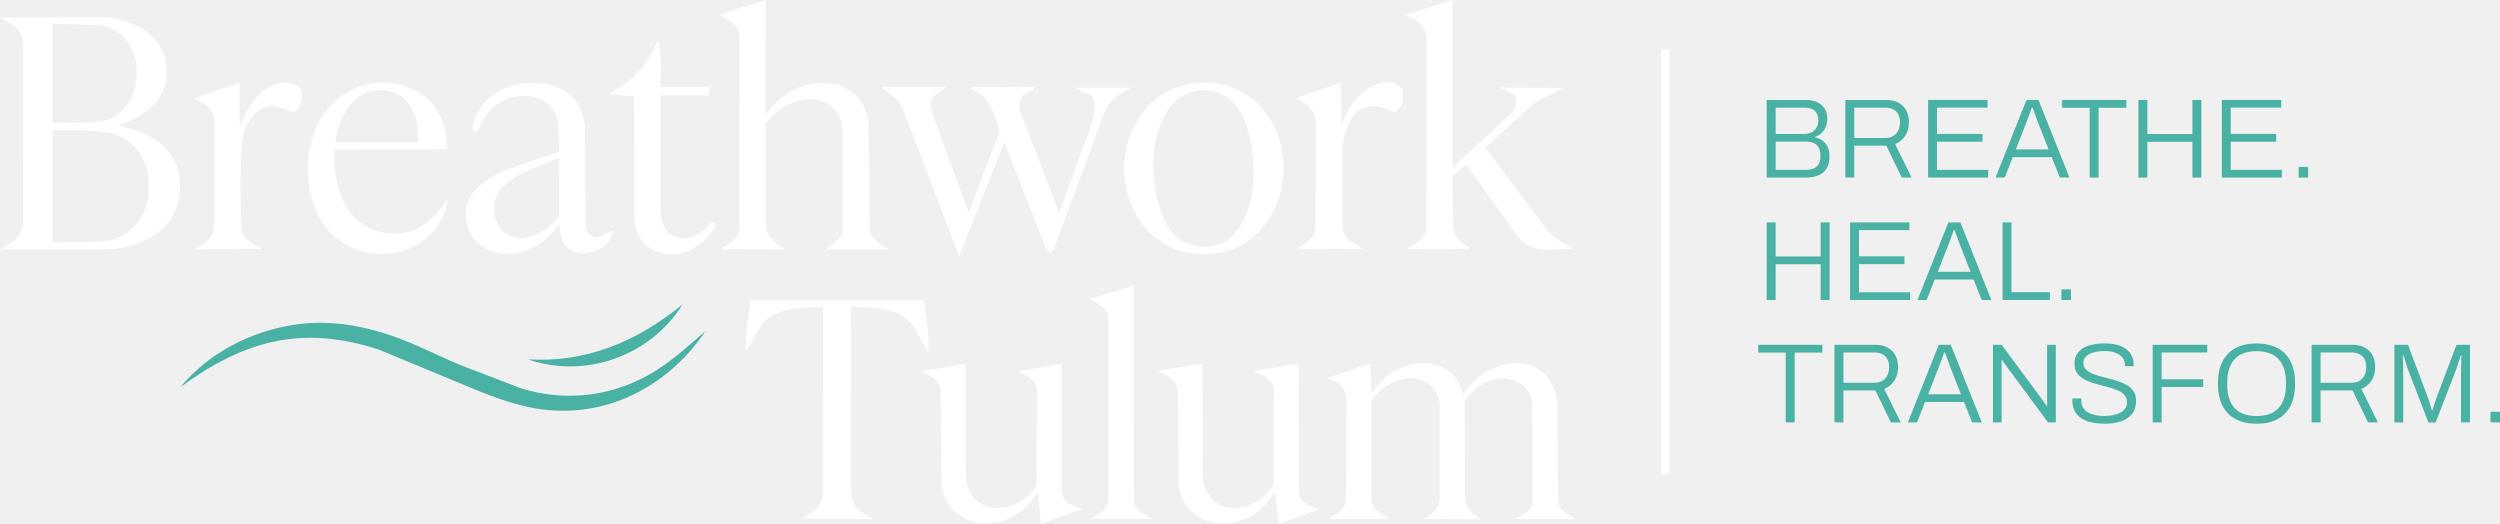
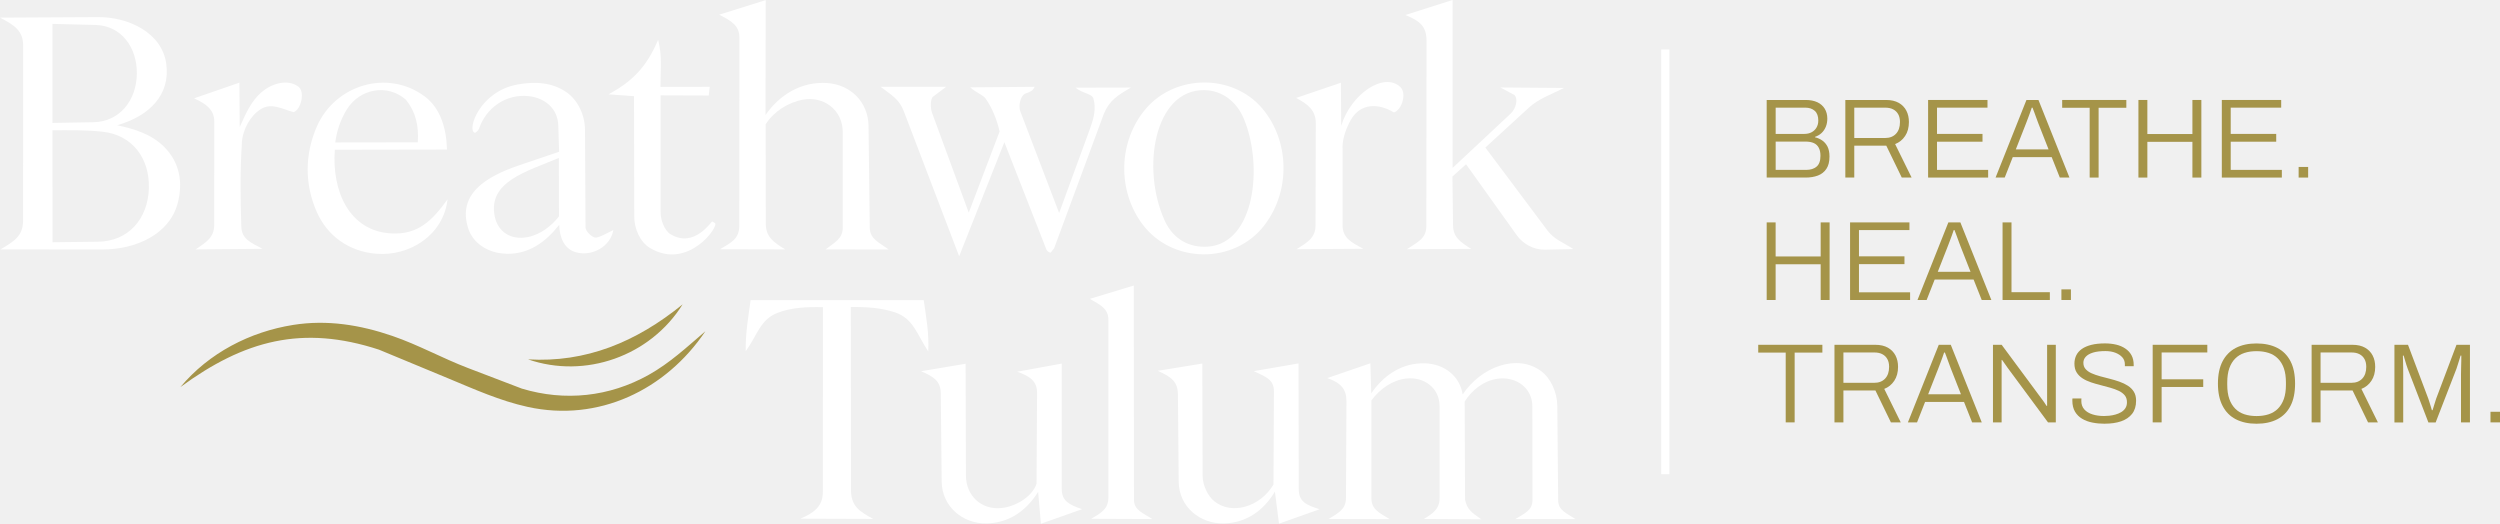
<svg xmlns="http://www.w3.org/2000/svg" id="Layer_2" data-name="Layer 2" viewBox="0 0 612.18 128.25">
  <defs>
    <style>
      .cls-1 {
-         fill: #49b2a5;
+         fill: #a59449;
      }

      .cls-2 {
        fill: #fff;
      }
    </style>
  </defs>
  <g id="Layer_1-2" data-name="Layer 1">
    <g>
-       <path class="cls-1" d="M432.61,43.48v-19h9.56c1.11,0,2.05.19,2.84.55.78.37,1.39.9,1.81,1.58.42.68.64,1.5.64,2.44,0,.72-.12,1.38-.37,1.99s-.6,1.12-1.05,1.54c-.45.42-.98.72-1.59.93v.11c.65.15,1.24.41,1.77.78.54.37.96.87,1.29,1.51.32.64.48,1.45.48,2.42,0,1.26-.25,2.26-.76,3.02s-1.2,1.3-2.06,1.63c-.87.33-1.87.5-2.99.5h-9.56ZM434.8,32.79h7.04c.66,0,1.25-.13,1.76-.4s.91-.65,1.21-1.15c.29-.5.44-1.07.44-1.72,0-1.07-.29-1.87-.87-2.38-.58-.52-1.35-.78-2.31-.78h-7.26v6.43ZM434.8,41.6h7.51c1.03,0,1.87-.26,2.51-.79s.96-1.42.96-2.67c0-.79-.14-1.45-.42-1.97-.28-.52-.68-.9-1.22-1.14-.54-.24-1.21-.36-2.02-.36h-7.31v6.93Z" />
-       <path class="cls-1" d="M451.87,43.48v-19h9.97c1.26,0,2.29.24,3.12.71.82.47,1.44,1.11,1.86,1.92.42.81.62,1.74.62,2.77,0,1.35-.31,2.49-.93,3.42s-1.44,1.59-2.45,1.98l4.04,8.2h-2.41l-3.79-7.81h-7.84v7.81h-2.19ZM454.06,33.79h7.56c1.13,0,2.01-.35,2.66-1.04.65-.69.97-1.65.97-2.87,0-.74-.14-1.37-.42-1.88-.28-.52-.68-.92-1.22-1.21-.54-.29-1.2-.43-1.99-.43h-7.56v7.42Z" />
-       <path class="cls-1" d="M472.14,43.48v-19h14.54v1.88h-12.36v6.43h11.14v1.91h-11.14v6.9h12.52v1.88h-14.71Z" />
-       <path class="cls-1" d="M488.66,43.48l7.56-19h2.94l7.59,19h-2.36l-1.99-5.01h-9.53l-1.97,5.01h-2.24ZM493.61,36.59h8.03l-2.49-6.34c-.06-.15-.14-.37-.25-.67-.11-.29-.24-.63-.37-1.01-.14-.38-.28-.76-.42-1.15s-.27-.74-.4-1.05h-.19c-.11.35-.25.77-.43,1.25-.18.48-.35.96-.53,1.43-.18.47-.33.87-.46,1.21l-2.49,6.34Z" />
-       <path class="cls-1" d="M511.7,43.48v-17.09h-6.73v-1.91h15.71v1.91h-6.79v17.09h-2.19Z" />
-       <path class="cls-1" d="M523.64,43.48v-19h2.19v8.34h11.03v-8.34h2.19v19h-2.19v-8.75h-11.03v8.75h-2.19Z" />
-       <path class="cls-1" d="M544.06,43.48v-19h14.54v1.88h-12.36v6.43h11.14v1.91h-11.14v6.9h12.52v1.88h-14.71Z" />
-       <path class="cls-1" d="M562.87,43.48v-2.6h2.33v2.6h-2.33Z" />
-       <path class="cls-1" d="M432.61,73.46v-19h2.19v8.34h11.03v-8.34h2.19v19h-2.19v-8.75h-11.03v8.75h-2.19Z" />
-       <path class="cls-1" d="M453.03,73.46v-19h14.54v1.88h-12.36v6.43h11.14v1.91h-11.14v6.9h12.52v1.88h-14.71Z" />
-       <path class="cls-1" d="M469.54,73.46l7.56-19h2.94l7.59,19h-2.36l-1.99-5.01h-9.53l-1.97,5.01h-2.24ZM474.5,66.56h8.03l-2.49-6.34c-.06-.15-.14-.37-.25-.67-.11-.29-.24-.63-.37-1.01-.14-.38-.28-.76-.42-1.15s-.27-.74-.4-1.05h-.19c-.11.35-.25.77-.43,1.25-.18.48-.35.96-.53,1.43-.18.47-.33.87-.46,1.21l-2.49,6.34Z" />
-       <path class="cls-1" d="M490.37,73.46v-19h2.19v17.09h9.39v1.91h-11.58Z" />
-       <path class="cls-1" d="M504.78,73.46v-2.6h2.33v2.6h-2.33Z" />
-       <path class="cls-1" d="M437.27,103.43v-17.09h-6.73v-1.91h15.71v1.91h-6.79v17.09h-2.19Z" />
-       <path class="cls-1" d="M449.21,103.43v-19h9.97c1.26,0,2.29.24,3.12.71.82.47,1.44,1.11,1.86,1.92.42.81.62,1.74.62,2.77,0,1.35-.31,2.49-.93,3.42s-1.44,1.59-2.45,1.98l4.04,8.2h-2.41l-3.79-7.81h-7.84v7.81h-2.19ZM451.4,93.74h7.56c1.13,0,2.01-.35,2.66-1.04.65-.69.97-1.65.97-2.87,0-.74-.14-1.37-.42-1.88-.28-.52-.68-.92-1.22-1.21-.54-.29-1.2-.43-1.99-.43h-7.56v7.42Z" />
-       <path class="cls-1" d="M467.19,103.43l7.56-19h2.94l7.59,19h-2.36l-1.99-5.01h-9.53l-1.97,5.01h-2.24ZM472.15,96.54h8.03l-2.49-6.34c-.06-.15-.14-.37-.25-.67-.11-.29-.24-.63-.37-1.01-.14-.38-.28-.76-.42-1.15s-.27-.74-.4-1.05h-.19c-.11.35-.25.77-.43,1.25-.18.48-.35.96-.53,1.43-.18.47-.33.87-.46,1.21l-2.49,6.34Z" />
-       <path class="cls-1" d="M488.02,103.43v-19h2.13l9.72,13.13c.11.13.25.3.4.53.16.22.31.45.47.68.16.23.29.44.4.62h.14v-14.96h2.13v19h-1.91l-9.92-13.41c-.13-.18-.33-.47-.61-.87-.28-.4-.52-.73-.72-1.01h-.11v15.29h-2.13Z" />
-       <path class="cls-1" d="M515.36,103.76c-1.02,0-2-.09-2.96-.28-.96-.18-1.81-.5-2.55-.94s-1.32-1.02-1.75-1.75c-.42-.72-.64-1.62-.64-2.69v-.26c0-.08,0-.17.03-.26h2.19c0,.07,0,.18-.01.3,0,.13-.01.24-.01.33,0,.81.24,1.49.73,2.04s1.15.95,2,1.22c.84.27,1.79.4,2.84.4.35,0,.77-.02,1.26-.07s.99-.14,1.5-.28c.51-.14.97-.33,1.4-.58s.77-.57,1.04-.97c.27-.4.4-.89.4-1.48,0-.68-.18-1.25-.55-1.69s-.85-.81-1.45-1.09c-.6-.29-1.29-.54-2.06-.76-.78-.22-1.57-.43-2.38-.64-.81-.2-1.6-.43-2.37-.69-.77-.26-1.46-.58-2.06-.97s-1.09-.87-1.45-1.45-.54-1.3-.54-2.15c0-.74.15-1.41.44-2.02.29-.61.75-1.13,1.36-1.57.61-.43,1.38-.77,2.33-1.01.94-.24,2.06-.36,3.35-.36.98,0,1.89.1,2.74.3s1.6.52,2.24.96c.65.43,1.15.98,1.51,1.63.36.66.54,1.45.54,2.37v.33h-2.16v-.47c0-.68-.21-1.26-.64-1.73s-.99-.84-1.7-1.11c-.71-.27-1.52-.4-2.42-.4-1.24,0-2.25.12-3.05.37s-1.38.59-1.77,1.02c-.39.43-.58.92-.58,1.46,0,.63.18,1.15.55,1.56.37.42.86.76,1.47,1.03.61.27,1.3.51,2.06.72.77.21,1.56.42,2.37.62s1.6.44,2.37.71c.77.27,1.46.6,2.08,1,.62.4,1.11.89,1.47,1.48.36.59.54,1.32.54,2.19,0,1.31-.33,2.38-.98,3.21-.66.83-1.56,1.44-2.7,1.83-1.15.39-2.47.58-3.99.58Z" />
-       <path class="cls-1" d="M527.13,103.43v-19h13.38v1.88h-11.19v6.57h10.19v1.88h-10.19v8.67h-2.19Z" />
-       <path class="cls-1" d="M552.56,103.76c-1.96,0-3.64-.36-5.06-1.09s-2.5-1.82-3.25-3.28c-.76-1.46-1.14-3.28-1.14-5.46s.38-4.02,1.14-5.47c.76-1.45,1.84-2.54,3.25-3.27,1.41-.73,3.1-1.09,5.06-1.09s3.67.37,5.08,1.09c1.41.73,2.49,1.82,3.24,3.27s1.12,3.27,1.12,5.47-.37,4-1.12,5.46c-.75,1.46-1.83,2.55-3.24,3.28-1.41.73-3.11,1.09-5.08,1.09ZM552.56,101.88c1.09,0,2.08-.14,2.96-.43s1.64-.74,2.27-1.37,1.11-1.42,1.46-2.38c.34-.96.51-2.11.51-3.46v-.58c0-1.37-.17-2.53-.51-3.49-.34-.96-.83-1.75-1.46-2.38s-1.38-1.08-2.27-1.37-1.87-.43-2.96-.43-2.07.14-2.95.43c-.88.29-1.63.74-2.26,1.37s-1.11,1.42-1.45,2.38c-.34.96-.51,2.12-.51,3.49v.58c0,1.35.17,2.5.51,3.46.34.96.83,1.75,1.45,2.38s1.38,1.08,2.26,1.37c.88.29,1.86.43,2.95.43Z" />
-       <path class="cls-1" d="M566.05,103.43v-19h9.97c1.26,0,2.29.24,3.12.71.82.47,1.44,1.11,1.86,1.92.42.81.62,1.74.62,2.77,0,1.35-.31,2.49-.93,3.42s-1.44,1.59-2.45,1.98l4.04,8.2h-2.41l-3.79-7.81h-7.84v7.81h-2.19ZM568.24,93.74h7.56c1.13,0,2.01-.35,2.66-1.04.65-.69.97-1.65.97-2.87,0-.74-.14-1.37-.42-1.88-.28-.52-.68-.92-1.22-1.21-.54-.29-1.2-.43-1.99-.43h-7.56v7.42Z" />
-       <path class="cls-1" d="M586.33,103.43v-19h3.32l4.96,13.16c.11.31.22.65.33,1.01.11.36.22.7.32,1.03.1.32.18.59.24.82h.17c.07-.26.17-.56.28-.91.11-.35.22-.7.32-1.04s.2-.64.29-.9l4.96-13.16h3.3v19h-2.19v-11.83c0-.46,0-.98.03-1.56.02-.58.03-1.15.04-1.7,0-.55.01-.98.01-1.27h-.19c-.07.28-.17.61-.29.98-.12.38-.24.76-.36,1.15-.12.39-.24.75-.35,1.08l-5.1,13.16h-1.77l-5.07-13.16c-.11-.3-.22-.62-.33-.97-.11-.35-.22-.72-.33-1.11-.11-.39-.22-.77-.33-1.14h-.19c.02.37.03.83.04,1.39,0,.55.02,1.11.03,1.66,0,.55.01,1.05.01,1.5v11.83h-2.13Z" />
-       <path class="cls-1" d="M609.85,103.43v-2.6h2.33v2.6h-2.33Z" />
-     </g>
-     <g>
+       <g>
+         <path class="cls-1" d="M432.61,43.48v-19h9.56c1.11,0,2.05.19,2.84.55.78.37,1.39.9,1.81,1.58.42.68.64,1.5.64,2.44,0,.72-.12,1.38-.37,1.99s-.6,1.12-1.05,1.54c-.45.42-.98.72-1.59.93v.11c.65.15,1.24.41,1.77.78.54.37.96.87,1.29,1.51.32.64.48,1.45.48,2.42,0,1.26-.25,2.26-.76,3.02s-1.2,1.3-2.06,1.63c-.87.33-1.87.5-2.99.5h-9.56ZM434.8,32.79h7.04c.66,0,1.25-.13,1.76-.4s.91-.65,1.21-1.15c.29-.5.44-1.07.44-1.72,0-1.07-.29-1.87-.87-2.38-.58-.52-1.35-.78-2.31-.78h-7.26v6.43ZM434.8,41.6h7.51c1.03,0,1.87-.26,2.51-.79s.96-1.42.96-2.67c0-.79-.14-1.45-.42-1.97-.28-.52-.68-.9-1.22-1.14-.54-.24-1.21-.36-2.02-.36h-7.31v6.93Z" />
+         <path class="cls-1" d="M451.87,43.48v-19h9.97c1.26,0,2.29.24,3.12.71.82.47,1.44,1.11,1.86,1.92.42.81.62,1.74.62,2.77,0,1.35-.31,2.49-.93,3.42s-1.44,1.59-2.45,1.98l4.04,8.2h-2.41l-3.79-7.81h-7.84v7.81h-2.19ZM454.06,33.79h7.56c1.13,0,2.01-.35,2.66-1.04.65-.69.97-1.65.97-2.87,0-.74-.14-1.37-.42-1.88-.28-.52-.68-.92-1.22-1.21-.54-.29-1.2-.43-1.99-.43h-7.56v7.42Z" />
+         <path class="cls-1" d="M472.14,43.48v-19h14.54v1.88h-12.36v6.43h11.14v1.91h-11.14v6.9h12.52v1.88h-14.71Z" />
+         <path class="cls-1" d="M488.66,43.48l7.56-19h2.94l7.59,19h-2.36l-1.99-5.01h-9.53l-1.97,5.01h-2.24ZM493.61,36.59h8.03l-2.49-6.34c-.06-.15-.14-.37-.25-.67-.11-.29-.24-.63-.37-1.01-.14-.38-.28-.76-.42-1.15s-.27-.74-.4-1.05h-.19c-.11.35-.25.77-.43,1.25-.18.48-.35.96-.53,1.43-.18.47-.33.87-.46,1.21l-2.49,6.34Z" />
+         <path class="cls-1" d="M511.7,43.48v-17.09h-6.73v-1.91h15.71v1.91h-6.79v17.09h-2.19Z" />
+         <path class="cls-1" d="M523.64,43.48v-19h2.19v8.34h11.03v-8.34h2.19v19h-2.19v-8.75h-11.03v8.75h-2.19Z" />
+         <path class="cls-1" d="M544.06,43.48v-19h14.54v1.88h-12.36v6.43h11.14v1.91h-11.14v6.9h12.52v1.88h-14.71Z" />
+         <path class="cls-1" d="M562.87,43.48v-2.6h2.33v2.6h-2.33Z" />
+         <path class="cls-1" d="M432.61,73.46v-19h2.19v8.34h11.03v-8.34h2.19v19h-2.19v-8.75h-11.03v8.75h-2.19Z" />
+         <path class="cls-1" d="M453.03,73.46v-19h14.54v1.88h-12.36v6.43h11.14v1.91h-11.14v6.9h12.52v1.88h-14.71Z" />
+         <path class="cls-1" d="M469.54,73.46l7.56-19h2.94l7.59,19h-2.36l-1.99-5.01h-9.53l-1.97,5.01h-2.24ZM474.5,66.56h8.03l-2.49-6.34c-.06-.15-.14-.37-.25-.67-.11-.29-.24-.63-.37-1.01-.14-.38-.28-.76-.42-1.15s-.27-.74-.4-1.05h-.19c-.11.35-.25.77-.43,1.25-.18.48-.35.96-.53,1.43-.18.47-.33.87-.46,1.21l-2.49,6.34Z" />
+         <path class="cls-1" d="M490.37,73.46v-19h2.19v17.09h9.39v1.91h-11.58Z" />
+         <path class="cls-1" d="M504.78,73.46v-2.6h2.33v2.6h-2.33Z" />
+         <path class="cls-1" d="M437.27,103.43v-17.09h-6.73v-1.91h15.71v1.91h-6.79v17.09h-2.19Z" />
+         <path class="cls-1" d="M449.21,103.43v-19h9.97c1.26,0,2.29.24,3.12.71.82.47,1.44,1.11,1.86,1.92.42.81.62,1.74.62,2.77,0,1.35-.31,2.49-.93,3.42s-1.44,1.59-2.45,1.98l4.04,8.2h-2.41l-3.79-7.81h-7.84v7.81h-2.19ZM451.4,93.74h7.56c1.13,0,2.01-.35,2.66-1.04.65-.69.97-1.65.97-2.87,0-.74-.14-1.37-.42-1.88-.28-.52-.68-.92-1.22-1.21-.54-.29-1.2-.43-1.99-.43h-7.56v7.42Z" />
+         <path class="cls-1" d="M467.19,103.43l7.56-19h2.94l7.59,19h-2.36l-1.99-5.01h-9.53l-1.97,5.01h-2.24ZM472.15,96.54h8.03l-2.49-6.34c-.06-.15-.14-.37-.25-.67-.11-.29-.24-.63-.37-1.01-.14-.38-.28-.76-.42-1.15s-.27-.74-.4-1.05h-.19c-.11.35-.25.77-.43,1.25-.18.48-.35.96-.53,1.43-.18.47-.33.87-.46,1.21l-2.49,6.34Z" />
+         <path class="cls-1" d="M488.02,103.43v-19h2.13l9.72,13.13c.11.13.25.3.4.53.16.22.31.45.47.68.16.23.29.44.4.62h.14v-14.96h2.13v19h-1.91l-9.92-13.41c-.13-.18-.33-.47-.61-.87-.28-.4-.52-.73-.72-1.01h-.11v15.29h-2.13Z" />
+         <path class="cls-1" d="M515.36,103.76c-1.02,0-2-.09-2.96-.28-.96-.18-1.81-.5-2.55-.94s-1.32-1.02-1.75-1.75c-.42-.72-.64-1.62-.64-2.69v-.26c0-.08,0-.17.03-.26h2.19c0,.07,0,.18-.01.3,0,.13-.01.24-.01.33,0,.81.24,1.49.73,2.04s1.15.95,2,1.22c.84.27,1.79.4,2.84.4.35,0,.77-.02,1.26-.07s.99-.14,1.5-.28c.51-.14.97-.33,1.4-.58s.77-.57,1.04-.97c.27-.4.4-.89.4-1.48,0-.68-.18-1.25-.55-1.69s-.85-.81-1.45-1.09c-.6-.29-1.29-.54-2.06-.76-.78-.22-1.57-.43-2.38-.64-.81-.2-1.6-.43-2.37-.69-.77-.26-1.46-.58-2.06-.97s-1.09-.87-1.45-1.45-.54-1.3-.54-2.15c0-.74.15-1.41.44-2.02.29-.61.75-1.13,1.36-1.57.61-.43,1.38-.77,2.33-1.01.94-.24,2.06-.36,3.35-.36.98,0,1.89.1,2.74.3s1.6.52,2.24.96c.65.43,1.15.98,1.51,1.63.36.66.54,1.45.54,2.37v.33h-2.16v-.47c0-.68-.21-1.26-.64-1.73s-.99-.84-1.7-1.11c-.71-.27-1.52-.4-2.42-.4-1.24,0-2.25.12-3.05.37s-1.38.59-1.77,1.02c-.39.43-.58.92-.58,1.46,0,.63.18,1.15.55,1.56.37.42.86.76,1.47,1.03.61.27,1.3.51,2.06.72.77.21,1.56.42,2.37.62s1.6.44,2.37.71c.77.27,1.46.6,2.08,1,.62.4,1.11.89,1.47,1.48.36.59.54,1.32.54,2.19,0,1.31-.33,2.38-.98,3.21-.66.83-1.56,1.44-2.7,1.83-1.15.39-2.47.58-3.99.58Z" />
+         <path class="cls-1" d="M527.13,103.43v-19h13.38v1.88h-11.19v6.57h10.19v1.88h-10.19v8.67h-2.19Z" />
+         <path class="cls-1" d="M552.56,103.76c-1.96,0-3.64-.36-5.06-1.09s-2.5-1.82-3.25-3.28c-.76-1.46-1.14-3.28-1.14-5.46s.38-4.02,1.14-5.47c.76-1.45,1.84-2.54,3.25-3.27,1.41-.73,3.1-1.09,5.06-1.09s3.67.37,5.08,1.09c1.41.73,2.49,1.82,3.24,3.27s1.12,3.27,1.12,5.47-.37,4-1.12,5.46c-.75,1.46-1.83,2.55-3.24,3.28-1.41.73-3.11,1.09-5.08,1.09ZM552.56,101.88c1.09,0,2.08-.14,2.96-.43s1.64-.74,2.27-1.37,1.11-1.42,1.46-2.38c.34-.96.51-2.11.51-3.46v-.58c0-1.37-.17-2.53-.51-3.49-.34-.96-.83-1.75-1.46-2.38s-1.38-1.08-2.27-1.37-1.87-.43-2.96-.43-2.07.14-2.95.43c-.88.29-1.63.74-2.26,1.37s-1.11,1.42-1.45,2.38c-.34.96-.51,2.12-.51,3.49v.58c0,1.35.17,2.5.51,3.46.34.96.83,1.75,1.45,2.38s1.38,1.08,2.26,1.37c.88.29,1.86.43,2.95.43Z" />
+         <path class="cls-1" d="M566.05,103.43v-19h9.97c1.26,0,2.29.24,3.12.71.82.47,1.44,1.11,1.86,1.92.42.81.62,1.74.62,2.77,0,1.35-.31,2.49-.93,3.42s-1.44,1.59-2.45,1.98l4.04,8.2h-2.41l-3.79-7.81h-7.84v7.81h-2.19ZM568.24,93.74h7.56c1.13,0,2.01-.35,2.66-1.04.65-.69.97-1.65.97-2.87,0-.74-.14-1.37-.42-1.88-.28-.52-.68-.92-1.22-1.21-.54-.29-1.2-.43-1.99-.43h-7.56v7.42Z" />
+         <path class="cls-1" d="M586.33,103.43v-19h3.32l4.96,13.16c.11.31.22.65.33,1.01.11.36.22.7.32,1.03.1.32.18.59.24.82h.17c.07-.26.17-.56.28-.91.11-.35.22-.7.32-1.04s.2-.64.29-.9l4.96-13.16h3.3v19h-2.19v-11.83c0-.46,0-.98.03-1.56.02-.58.03-1.15.04-1.7,0-.55.01-.98.01-1.27h-.19c-.07.28-.17.61-.29.98-.12.38-.24.76-.36,1.15-.12.39-.24.75-.35,1.08l-5.1,13.16h-1.77l-5.07-13.16c-.11-.3-.22-.62-.33-.97-.11-.35-.22-.72-.33-1.11-.11-.39-.22-.77-.33-1.14h-.19c.02.37.03.83.04,1.39,0,.55.02,1.11.03,1.66,0,.55.01,1.05.01,1.5v11.83h-2.13Z" />
+         <path class="cls-1" d="M609.85,103.43v-2.6h2.33v2.6h-2.33Z" />
+       </g>
      <g>
        <g>
-           <path class="cls-2" d="M362.77,127.16l-14.11-.08c2.2-1.34,3.85-2.47,3.85-5.02v-22.66c-.02-4.44-3.83-7.18-8.15-6.71-3.35.36-6.46,2.52-8.54,5.36v23.95c0,2.76,1.95,3.58,4.49,5.12l-14.97-.03c2.41-1.49,4.24-2.39,4.25-5.1l.12-23.72c.01-2.97-1.36-4.53-4.69-5.69l10.55-3.62.21,7.36c3.09-4.53,7.66-7.53,13.17-7.35,4.68.15,8.49,3.05,9.22,7.62,4.49-6.74,13.27-10.05,19.16-5.75,2.49,1.82,3.98,5.35,4.01,8.51l.21,23.18c.02,2.47,2.09,3.13,4.24,4.58h-14.74c2.27-1.4,4.22-2.11,4.21-4.67l-.03-22.91c0-4.64-4.08-7.4-8.49-6.79-3.44.48-6.29,2.74-8.08,5.59l.09,24.01c.48,2.36,1.51,3.1,4.01,4.84Z" />
-           <path class="cls-2" d="M260,119.78c0,2.9,1.81,3.83,4.98,4.9l-10.09,3.57-.68-7.8c-2.98,4.76-7.25,7.61-12.62,7.72-5.82.12-10.94-4.13-11-10.24l-.22-21.56c-.03-3.08-1.69-4.1-4.82-5.47l10.9-1.83.08,27.36c.01,4.91,3.72,8.46,8.65,7.98,3.29-.32,7.5-2.58,8.64-5.96l.13-22.22c.02-2.91-1.75-4.1-4.86-5.21l10.9-1.99v30.75Z" />
-           <path class="cls-2" d="M213.83,127.07l-17.85-.06c3.14-1.32,5.51-2.92,5.51-6.49l.03-45.3c-3.9-.1-7.75.07-11.17,1.41-4.21,1.64-4.87,5.4-7.74,9.37-.09-4.31.6-8.09,1.19-12.5h42.4c.62,4.35,1.32,8.12,1.1,12.56-2.77-4.18-3.61-8.03-8.11-9.56-3.32-1.12-7.03-1.37-10.85-1.32l.05,45.36c.24,3.44,1.99,4.69,5.45,6.53Z" />
-           <path class="cls-2" d="M318.03,119.8c0,3.07,1.87,3.87,5.09,4.9l-9.93,3.53-1-7.85c-2.81,4.71-7.07,7.65-12.42,7.79-5.9.15-11.09-4.05-11.14-10.23l-.19-21.3c-.03-3.17-1.54-4.31-4.94-5.84l10.91-1.78.08,27.53c0,2.32,1.32,4.95,2.83,6.17,4.28,3.48,11.23,1.44,14.52-4.06l.11-22.85c.01-2.95-2.13-3.58-4.93-4.93l10.95-1.89.06,30.81Z" />
-           <path class="cls-2" d="M267.21,127.04c2.42-1.43,4.2-2.41,4.2-5.17v-43.58c0-2.74-2-3.64-4.53-5.11l10.75-3.26.05,52.48c0,2.57,2.33,3.26,4.48,4.7l-14.96-.06Z" />
+           <g>
+             <path class="cls-2" d="M362.77,127.16l-14.11-.08c2.2-1.34,3.85-2.47,3.85-5.02v-22.66c-.02-4.44-3.83-7.18-8.15-6.71-3.35.36-6.46,2.52-8.54,5.36v23.95c0,2.76,1.95,3.58,4.49,5.12l-14.97-.03c2.41-1.49,4.24-2.39,4.25-5.1l.12-23.72c.01-2.97-1.36-4.53-4.69-5.69l10.55-3.62.21,7.36c3.09-4.53,7.66-7.53,13.17-7.35,4.68.15,8.49,3.05,9.22,7.62,4.49-6.74,13.27-10.05,19.16-5.75,2.49,1.82,3.98,5.35,4.01,8.51l.21,23.18c.02,2.47,2.09,3.13,4.24,4.58h-14.74c2.27-1.4,4.22-2.11,4.21-4.67l-.03-22.91c0-4.64-4.08-7.4-8.49-6.79-3.44.48-6.29,2.74-8.08,5.59l.09,24.01c.48,2.36,1.51,3.1,4.01,4.84Z" />
+             <path class="cls-2" d="M260,119.78c0,2.9,1.81,3.83,4.98,4.9l-10.09,3.57-.68-7.8c-2.98,4.76-7.25,7.61-12.62,7.72-5.82.12-10.94-4.13-11-10.24l-.22-21.56c-.03-3.08-1.69-4.1-4.82-5.47l10.9-1.83.08,27.36c.01,4.91,3.72,8.46,8.65,7.98,3.29-.32,7.5-2.58,8.64-5.96l.13-22.22c.02-2.91-1.75-4.1-4.86-5.21l10.9-1.99v30.75Z" />
+             <path class="cls-2" d="M213.83,127.07l-17.85-.06c3.14-1.32,5.51-2.92,5.51-6.49l.03-45.3c-3.9-.1-7.75.07-11.17,1.41-4.21,1.64-4.87,5.4-7.74,9.37-.09-4.31.6-8.09,1.19-12.5h42.4c.62,4.35,1.32,8.12,1.1,12.56-2.77-4.18-3.61-8.03-8.11-9.56-3.32-1.12-7.03-1.37-10.85-1.32l.05,45.36c.24,3.44,1.99,4.69,5.45,6.53Z" />
+             <path class="cls-2" d="M318.03,119.8c0,3.07,1.87,3.87,5.09,4.9l-9.93,3.53-1-7.85c-2.81,4.71-7.07,7.65-12.42,7.79-5.9.15-11.09-4.05-11.14-10.23l-.19-21.3c-.03-3.17-1.54-4.31-4.94-5.84l10.91-1.78.08,27.53c0,2.32,1.32,4.95,2.83,6.17,4.28,3.48,11.23,1.44,14.52-4.06l.11-22.85c.01-2.95-2.13-3.58-4.93-4.93l10.95-1.89.06,30.81Z" />
+             <path class="cls-2" d="M267.21,127.04c2.42-1.43,4.2-2.41,4.2-5.17v-43.58c0-2.74-2-3.64-4.53-5.11l10.75-3.26.05,52.48c0,2.57,2.33,3.26,4.48,4.7l-14.96-.06Z" />
+           </g>
+           <g>
+             <path class="cls-2" d="M40.29,36.06c3.63,3.67,4.59,8.51,3.23,13.67-2.06,7.79-10.45,11.37-18.43,11.36l-24.96-.02c3.25-1.94,5.52-3.24,5.52-7.07l.02-42.8c0-3.68-2.15-5.05-5.66-6.88l24.04-.13c7.37-.04,15.6,3.78,16.66,11.42s-4.14,12.79-12.03,15.06c4.27.91,8.43,2.17,11.62,5.39ZM33.51,18.05c.08-6.42-3.78-11.79-10.14-11.94l-10.53-.26v24.25s10.03-.17,10.03-.17c6.45-.11,10.56-5.38,10.64-11.87ZM36.45,46.08c.22-7.28-4.02-13.02-11.29-13.82-4.02-.45-8.26-.37-12.32-.36l.03,27.42,11.13-.13c7.45-.09,12.23-5.59,12.46-13.11Z" />
+             <path class="cls-2" d="M206.37,32.39c0-5.52-4.71-8.9-9.72-7.99-3.69.68-7.18,2.91-9.16,6.03l.03,24.28c0,3.3,1.83,4.57,4.75,6.36l-15.96-.04c2.82-1.66,4.72-2.57,4.72-5.76l.03-46.04c0-2.99-2.01-4.13-4.95-5.63L187.5.03l-.05,28.13c3.57-5.12,8.95-8.26,15.17-7.82,5.63.4,9.99,4.61,10.06,10.51l.3,24.88c.03,2.85,2.3,3.62,4.62,5.36l-15.43-.02c2.17-1.71,4.2-2.58,4.2-5.34v-23.34Z" />
+             <path class="cls-2" d="M267.04,31.11c.85-2.31,1.39-4.69.7-7-.36-1.2-2.81-1.27-4.34-2.64l13.54-.03c-3.32,1.93-5.29,3.16-6.64,6.44l-12.16,32.88-.82,1.06c-.16.21-.94-.35-1.06-.65l-10.32-26.35-11.07,27.93-13.56-35.53c-1.09-2.86-2.87-3.86-5.67-5.96h16.04s-3.19,2.4-3.19,2.4c-.74.55-.63,2.94-.29,3.88l9.02,24.53,7.55-19.86c-.59-2.71-1.75-5.67-3.38-8.01-.73-1.05-2.17-1.35-3.81-2.81l15.78-.13c-.56,1.06-.95,1.17-2.26,1.65-1.15.42-1.81,2.9-1.26,4.34l9.51,24.91,7.7-21.03Z" />
+             <path class="cls-2" d="M378.28,61.14c-2.69.06-5.34-1.42-6.81-3.47l-12.47-17.44-3.34,2.99.15,11.95c.04,2.85,1.62,4.02,4.46,5.78l-15.75.07c2.55-1.72,4.74-2.57,4.75-5.63l.05-45.33c0-3.46-1.42-4.87-5.18-6.38l11.56-3.68v41.12s14.27-13.35,14.27-13.35c1.22-1.15,1.85-3.49.87-4.5l-3.44-1.85,15.58.12c-3.57,1.78-6.23,2.64-8.67,4.88l-10.59,9.71,15.22,20.32c1.63,2.17,3.79,2.89,6.34,4.54l-7,.15Z" />
+             <path class="cls-2" d="M309.72,55.02c-7.44,9.84-22.74,9.55-29.96-.1-6.23-8.33-5.93-20.39.83-28.3,7.25-8.48,21.29-8.62,28.53-.03,6.64,7.88,6.95,20.03.6,28.43ZM304.61,29.14c-1.81-4.37-5.45-7.04-9.8-7.07-12.12-.08-15.44,19.15-9.6,31.97,2.04,4.48,5.99,6.7,10.62,6.35,11.45-.86,13.54-19.76,8.78-31.24Z" />
+             <path class="cls-2" d="M123.99,62.13c-4.56-.1-8.18-2.65-9.32-6.15-2.73-8.43,4.23-12.72,12.54-15.53l9.7-3.29-.2-6.44c-.13-4.19-3.34-6.76-7.25-7.18-5.58-.59-10.42,2.86-12.16,7.97-.12.35-.79,1.09-1.08.98-1.91-.68,1.23-10.14,10.55-11.81,4.1-.74,8.39-.57,11.93,1.89,2.84,1.98,4.53,5.63,4.55,9.23l.13,23.89c0,.98,1.73,2.61,2.59,2.49,1.05-.15,2.44-.96,4.22-1.85-.68,4.02-5.17,6.53-9.11,5.46-3-.82-4.08-3.77-4.14-6.74-3.39,4.29-7.45,7.21-12.95,7.1ZM129.18,58.07c3.18-.62,5.92-2.79,7.7-5.09l-.03-14.31c-7.87,3.35-17.49,5.78-15.69,14.39.77,3.67,3.9,5.81,8.03,5Z" />
+             <path class="cls-2" d="M95.88,57.16c6.44.32,9.9-3.05,13.71-8.35-.97,8.72-9.26,14.02-17.53,13.32-6.54-.55-11.84-4.27-14.47-10.18-3.02-6.78-2.99-14.22.03-21.04,4.51-10.17,17.26-14,26.31-7.35,4.03,2.96,5.4,8.09,5.52,13.06l-27.46.05c-.77,9.97,3.44,19.97,13.89,20.49ZM102.31,34.85c.27-4.29-.59-7.52-2.91-10.43-4.49-3.97-11.29-2.74-14.46,2.36-1.54,2.49-2.44,5.14-2.85,8.1l20.21-.03Z" />
+             <path class="cls-2" d="M164.22,57.36c5.79,3.53,10.01-3.23,10.18-3.13l.67.39c1.13.65-6.55,11.72-15.91,6.1-2.43-1.46-3.84-4.68-3.85-7.67l-.06-29.5-6.22-.45c5.83-3.21,9.27-6.63,12.13-13.36,1.08,4.23.54,7.73.57,11.54l12.06-.02-.24,2.13-11.78-.04v28.71c0,1.79.91,4.37,2.44,5.31Z" />
+             <path class="cls-2" d="M59.24,34.96c-.47,7.03-.36,13.8-.15,20.54.09,3.01,2.27,3.88,5.18,5.43l-16.35.14c2.52-1.75,4.52-2.88,4.53-5.94l.02-25.35c0-3.01-2.1-4.39-4.95-5.7l11.1-3.84.08,10.87c1.55-3.43,2.81-6.36,5.37-8.56,2.37-2.04,6.31-3.35,9.02-1.31,1.65,1.25.62,5.62-1.19,6.22-2.76-.72-5.34-2.38-8-.76-2.5,1.53-4.45,4.85-4.68,8.27Z" />
+             <path class="cls-2" d="M328.76,36.04v19.13c0,3.06,2.03,4.13,5.07,5.75l-16.34.1c2.64-1.67,4.65-2.74,4.65-5.89l.06-24.95c0-3.2-1.95-4.67-4.81-6.2l10.96-3.72.07,10.55c2.39-7.83,10.51-13.29,14.5-9.49,1.58,1.51.41,5.54-1.58,6.22-3.72-2.27-8.13-2.36-10.51,1.73-.97,1.68-2.09,4.39-2.09,6.77Z" />
+           </g>
        </g>
        <g>
-           <path class="cls-2" d="M40.29,36.06c3.63,3.67,4.59,8.51,3.23,13.67-2.06,7.79-10.45,11.37-18.43,11.36l-24.96-.02c3.25-1.94,5.52-3.24,5.52-7.07l.02-42.8c0-3.68-2.15-5.05-5.66-6.88l24.04-.13c7.37-.04,15.6,3.78,16.66,11.42s-4.14,12.79-12.03,15.06c4.27.91,8.43,2.17,11.62,5.39ZM33.51,18.05c.08-6.42-3.78-11.79-10.14-11.94l-10.53-.26v24.25s10.03-.17,10.03-.17c6.45-.11,10.56-5.38,10.64-11.87ZM36.45,46.08c.22-7.28-4.02-13.02-11.29-13.82-4.02-.45-8.26-.37-12.32-.36l.03,27.42,11.13-.13c7.45-.09,12.23-5.59,12.46-13.11Z" />
-           <path class="cls-2" d="M206.37,32.39c0-5.52-4.71-8.9-9.72-7.99-3.69.68-7.18,2.91-9.16,6.03l.03,24.28c0,3.3,1.83,4.57,4.75,6.36l-15.96-.04c2.82-1.66,4.72-2.57,4.72-5.76l.03-46.04c0-2.99-2.01-4.13-4.95-5.63L187.5.03l-.05,28.13c3.57-5.12,8.95-8.26,15.17-7.82,5.63.4,9.99,4.61,10.06,10.51l.3,24.88c.03,2.85,2.3,3.62,4.62,5.36l-15.43-.02c2.17-1.71,4.2-2.58,4.2-5.34v-23.34Z" />
-           <path class="cls-2" d="M267.04,31.11c.85-2.31,1.39-4.69.7-7-.36-1.2-2.81-1.27-4.34-2.64l13.54-.03c-3.32,1.93-5.29,3.16-6.64,6.44l-12.16,32.88-.82,1.06c-.16.21-.94-.35-1.06-.65l-10.32-26.35-11.07,27.93-13.56-35.53c-1.09-2.86-2.87-3.86-5.67-5.96h16.04s-3.19,2.4-3.19,2.4c-.74.55-.63,2.94-.29,3.88l9.02,24.53,7.55-19.86c-.59-2.71-1.75-5.67-3.38-8.01-.73-1.05-2.17-1.35-3.81-2.81l15.78-.13c-.56,1.06-.95,1.17-2.26,1.65-1.15.42-1.81,2.9-1.26,4.34l9.51,24.91,7.7-21.03Z" />
-           <path class="cls-2" d="M378.28,61.14c-2.69.06-5.34-1.42-6.81-3.47l-12.47-17.44-3.34,2.99.15,11.95c.04,2.85,1.62,4.02,4.46,5.78l-15.75.07c2.55-1.72,4.74-2.57,4.75-5.63l.05-45.33c0-3.46-1.42-4.87-5.18-6.38l11.56-3.68v41.12s14.27-13.35,14.27-13.35c1.22-1.15,1.85-3.49.87-4.5l-3.44-1.85,15.58.12c-3.57,1.78-6.23,2.64-8.67,4.88l-10.59,9.71,15.22,20.32c1.63,2.17,3.79,2.89,6.34,4.54l-7,.15Z" />
-           <path class="cls-2" d="M309.72,55.02c-7.44,9.84-22.74,9.55-29.96-.1-6.23-8.33-5.93-20.39.83-28.3,7.25-8.48,21.29-8.62,28.53-.03,6.64,7.88,6.95,20.03.6,28.43ZM304.61,29.14c-1.81-4.37-5.45-7.04-9.8-7.07-12.12-.08-15.44,19.15-9.6,31.97,2.04,4.48,5.99,6.7,10.62,6.35,11.45-.86,13.54-19.76,8.78-31.24Z" />
-           <path class="cls-2" d="M123.99,62.13c-4.56-.1-8.18-2.65-9.32-6.15-2.73-8.43,4.23-12.72,12.54-15.53l9.7-3.29-.2-6.44c-.13-4.19-3.34-6.76-7.25-7.18-5.58-.59-10.42,2.86-12.16,7.97-.12.35-.79,1.09-1.08.98-1.91-.68,1.23-10.14,10.55-11.81,4.1-.74,8.39-.57,11.93,1.89,2.84,1.98,4.53,5.63,4.55,9.23l.13,23.89c0,.98,1.73,2.61,2.59,2.49,1.05-.15,2.44-.96,4.22-1.85-.68,4.02-5.17,6.53-9.11,5.46-3-.82-4.08-3.77-4.14-6.74-3.39,4.29-7.45,7.21-12.95,7.1ZM129.18,58.07c3.18-.62,5.92-2.79,7.7-5.09l-.03-14.31c-7.87,3.35-17.49,5.78-15.69,14.39.77,3.67,3.9,5.81,8.03,5Z" />
-           <path class="cls-2" d="M95.88,57.16c6.44.32,9.9-3.05,13.71-8.35-.97,8.72-9.26,14.02-17.53,13.32-6.54-.55-11.84-4.27-14.47-10.18-3.02-6.78-2.99-14.22.03-21.04,4.51-10.17,17.26-14,26.31-7.35,4.03,2.96,5.4,8.09,5.52,13.06l-27.46.05c-.77,9.97,3.44,19.97,13.89,20.49ZM102.31,34.85c.27-4.29-.59-7.52-2.91-10.43-4.49-3.97-11.29-2.74-14.46,2.36-1.54,2.49-2.44,5.14-2.85,8.1l20.21-.03Z" />
-           <path class="cls-2" d="M164.22,57.36c5.79,3.53,10.01-3.23,10.18-3.13l.67.39c1.13.65-6.55,11.72-15.91,6.1-2.43-1.46-3.84-4.68-3.85-7.67l-.06-29.5-6.22-.45c5.83-3.21,9.27-6.63,12.13-13.36,1.08,4.23.54,7.73.57,11.54l12.06-.02-.24,2.13-11.78-.04v28.71c0,1.79.91,4.37,2.44,5.31Z" />
-           <path class="cls-2" d="M59.24,34.96c-.47,7.03-.36,13.8-.15,20.54.09,3.01,2.27,3.88,5.18,5.43l-16.35.14c2.52-1.75,4.52-2.88,4.53-5.94l.02-25.35c0-3.01-2.1-4.39-4.95-5.7l11.1-3.84.08,10.87c1.55-3.43,2.81-6.36,5.37-8.56,2.37-2.04,6.31-3.35,9.02-1.31,1.65,1.25.62,5.62-1.19,6.22-2.76-.72-5.34-2.38-8-.76-2.5,1.53-4.45,4.85-4.68,8.27Z" />
-           <path class="cls-2" d="M328.76,36.04v19.13c0,3.06,2.03,4.13,5.07,5.75l-16.34.1c2.64-1.67,4.65-2.74,4.65-5.89l.06-24.95c0-3.2-1.95-4.67-4.81-6.2l10.96-3.72.07,10.55c2.39-7.83,10.51-13.29,14.5-9.49,1.58,1.51.41,5.54-1.58,6.22-3.72-2.27-8.13-2.36-10.51,1.73-.97,1.68-2.09,4.39-2.09,6.77Z" />
+           <path class="cls-1" d="M172.73,81.11c-9.72,14.44-26.22,22.33-43.51,18.53-6.85-1.51-13.04-4.32-19.52-7.01l-16.88-7c-18.75-6.14-32.99-2.32-48.65,9.16,6.99-8.37,17.05-13.55,27.64-15.23,8.31-1.32,16.4,0,24.24,2.69,6.47,2.22,12.23,5.46,18.58,7.88l13.16,5.03c10.55,3.18,21.42,2.02,31.03-3.35,5.2-2.91,9.24-6.7,13.91-10.7Z" />
+           <path class="cls-1" d="M129.29,88c14.14.84,26.45-4.19,37.87-13.47-7.94,12.7-23.86,18.3-37.87,13.47Z" />
        </g>
      </g>
-       <g>
-         <path class="cls-1" d="M172.73,81.11c-9.72,14.44-26.22,22.33-43.51,18.53-6.85-1.51-13.04-4.32-19.52-7.01l-16.88-7c-18.75-6.14-32.99-2.32-48.65,9.16,6.99-8.37,17.05-13.55,27.64-15.23,8.31-1.32,16.4,0,24.24,2.69,6.47,2.22,12.23,5.46,18.58,7.88l13.16,5.03c10.55,3.18,21.42,2.02,31.03-3.35,5.2-2.91,9.24-6.7,13.91-10.7Z" />
-         <path class="cls-1" d="M129.29,88c14.14.84,26.45-4.19,37.87-13.47-7.94,12.7-23.86,18.3-37.87,13.47Z" />
-       </g>
+       <rect class="cls-2" x="406.79" y="12.12" width="2" height="104" />
    </g>
-     <rect class="cls-2" x="406.79" y="12.12" width="2" height="104" />
  </g>
</svg>
